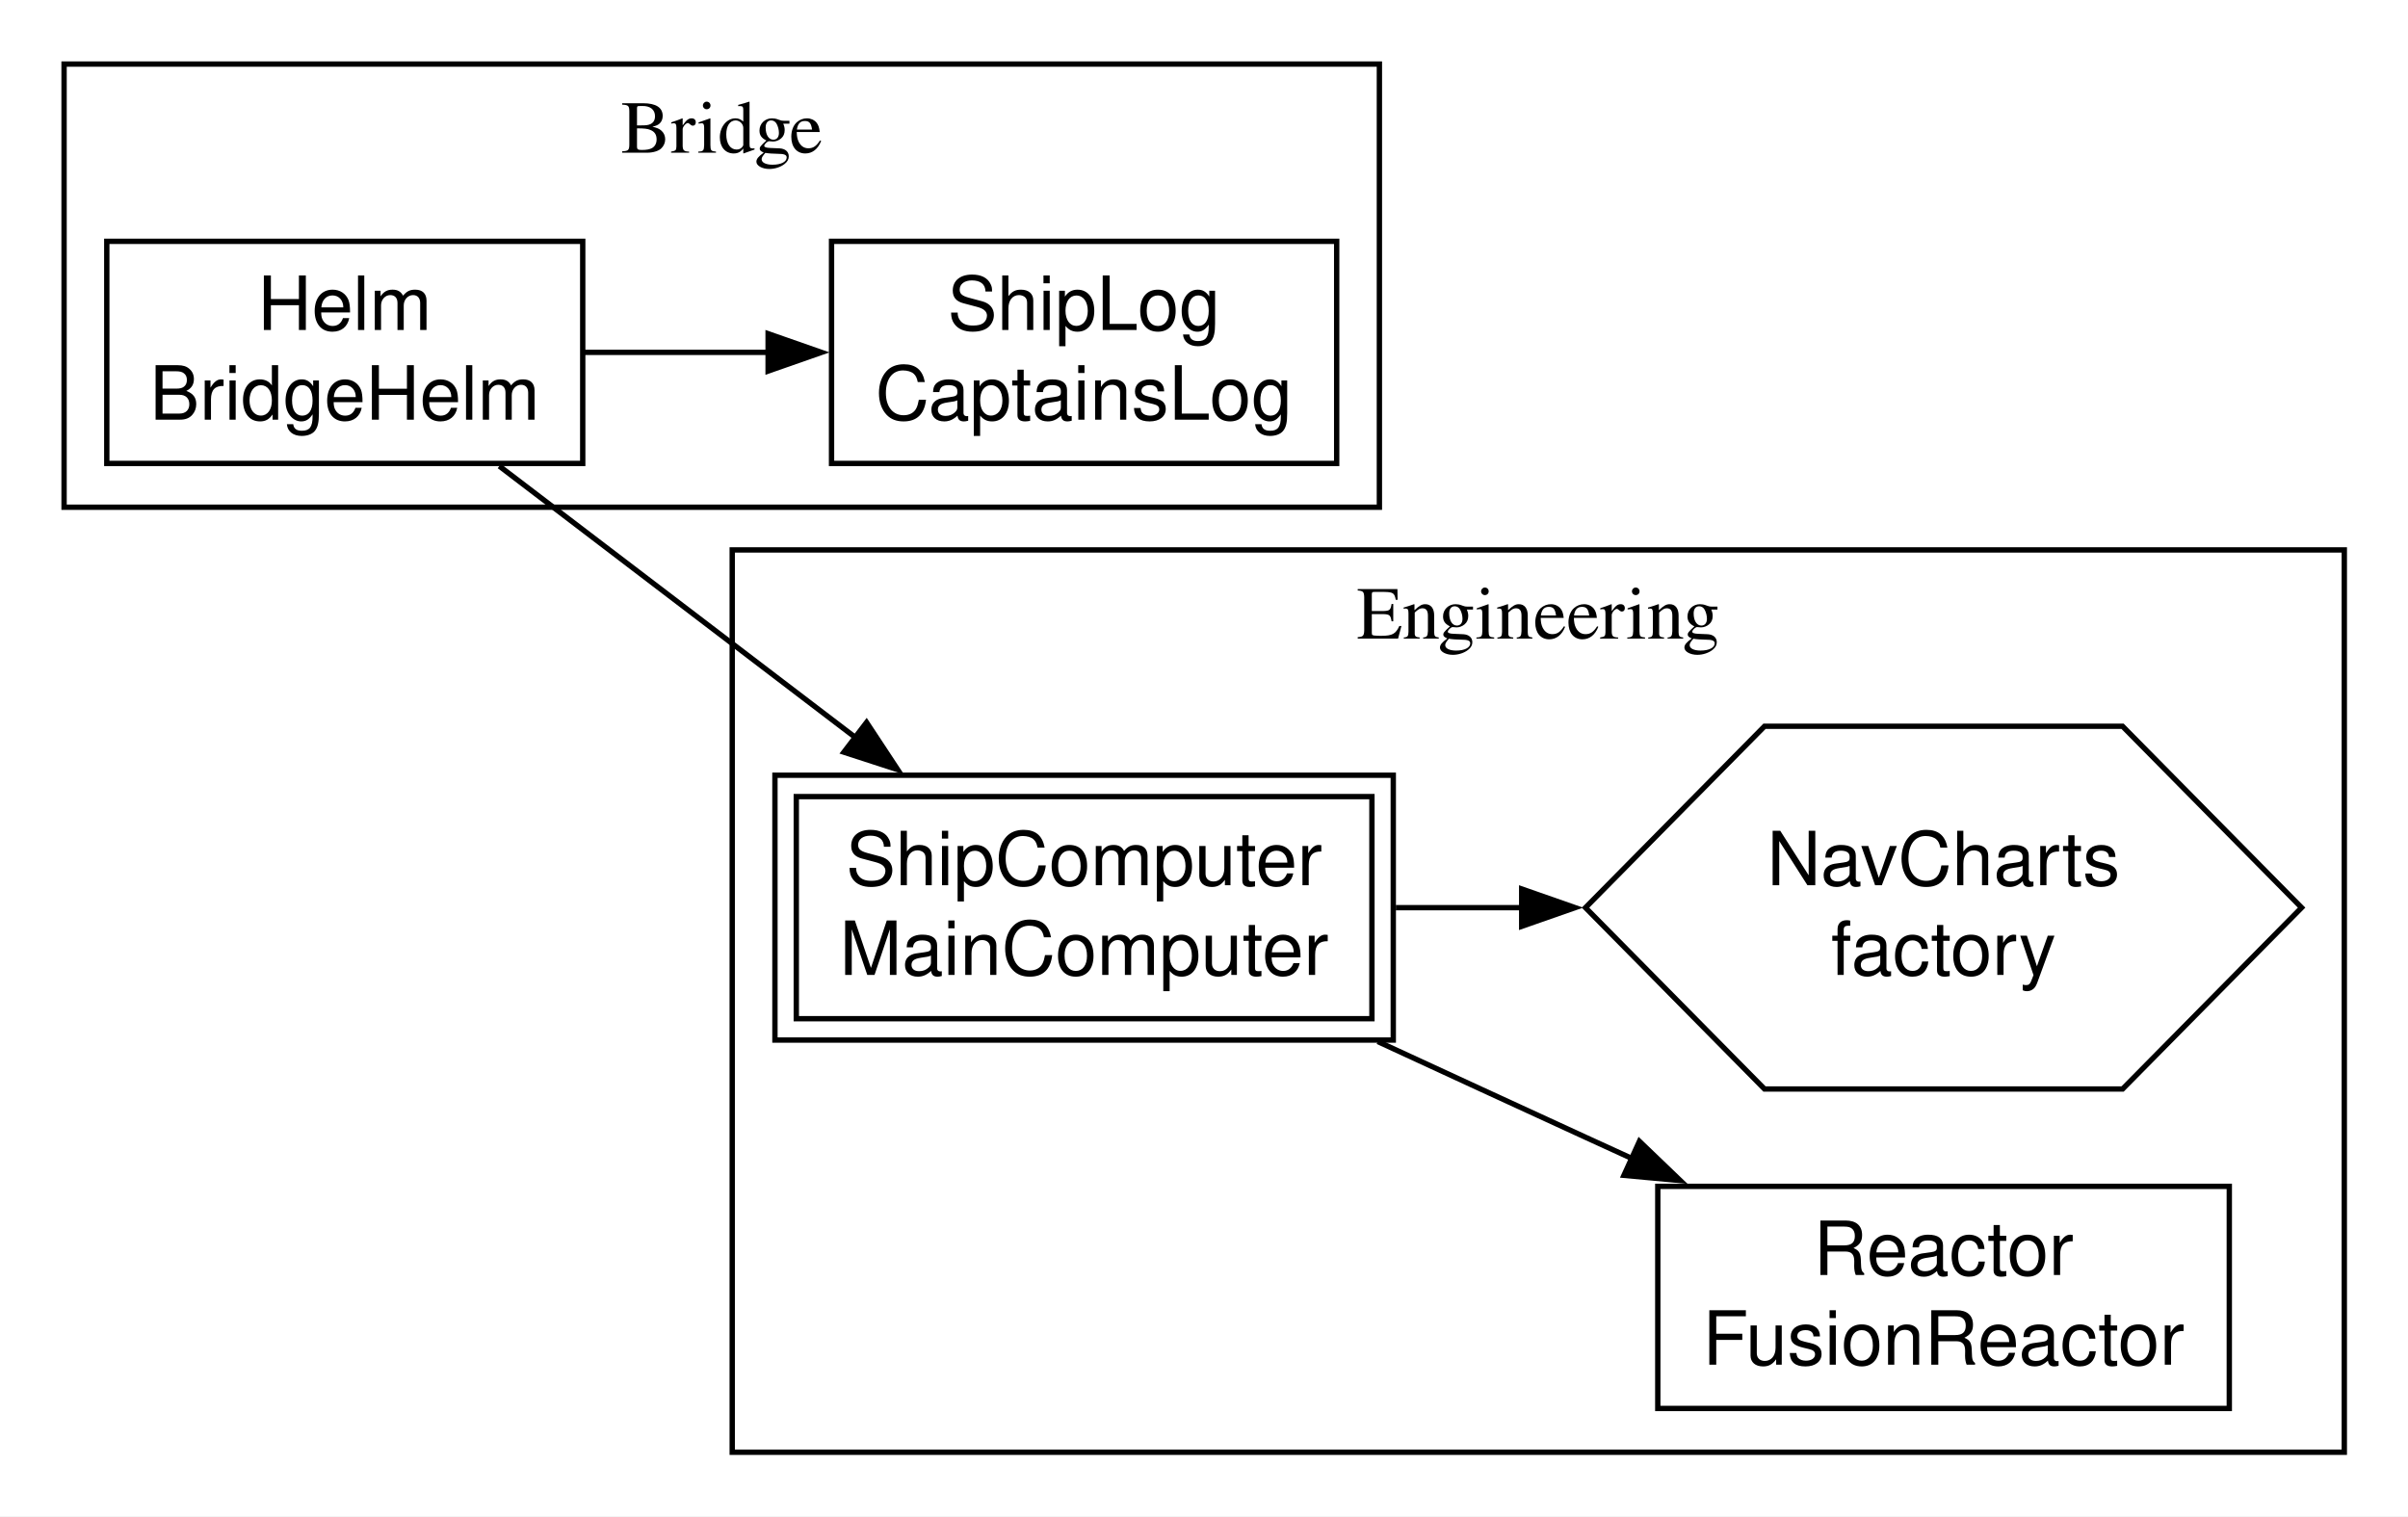
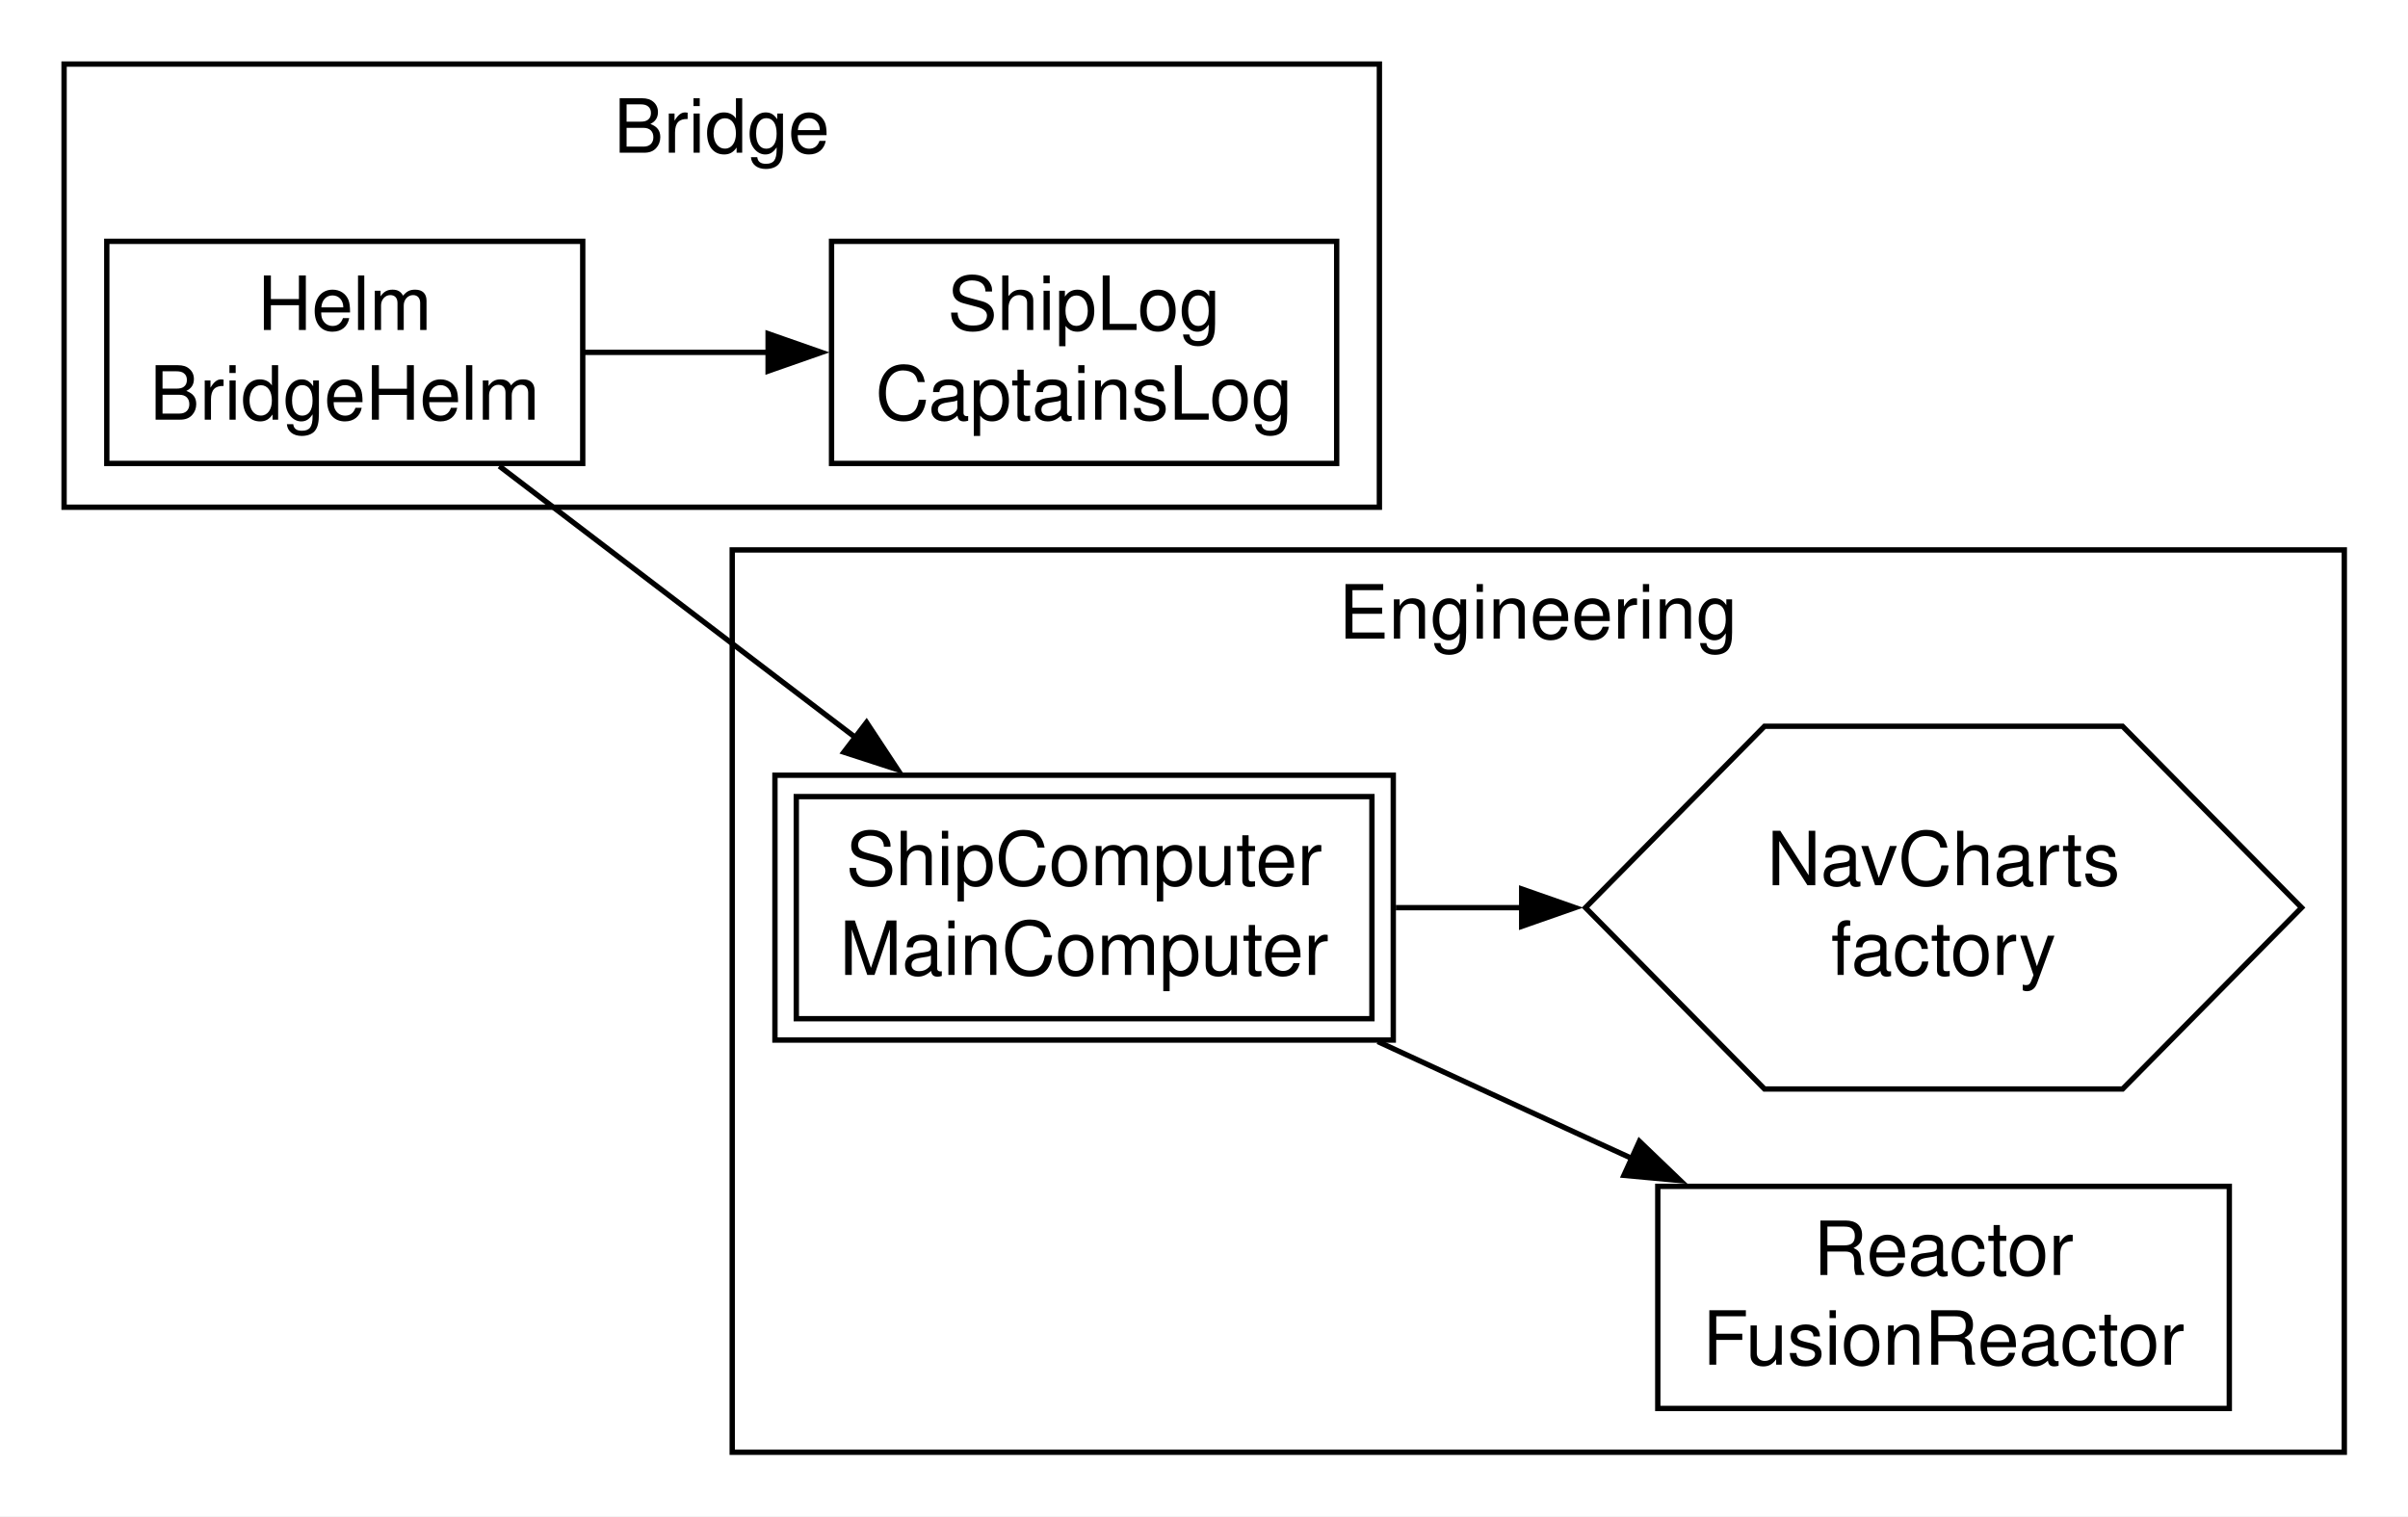
<svg xmlns="http://www.w3.org/2000/svg" width="451pt" height="284pt" viewBox="0.00 0.00 451.00 284.00">
  <g id="graph0" class="graph" transform="scale(1 1) rotate(0) translate(4 280)">
    <polygon fill="white" stroke="none" points="-4,4 -4,-280 447.07,-280 447.07,4 -4,4" />
    <g id="clust1" class="cluster">
      <polygon fill="none" stroke="black" points="8,-185 8,-268 254.35,-268 254.35,-185 8,-185" />
-       <text xml:space="preserve" text-anchor="middle" x="131.18" y="-251.4" font-family="Times,serif" font-size="14.00">Bridge</text>
+       <text xml:space="preserve" text-anchor="middle" x="131.18" y="-251.4" font-family="Helvetica,sans-Serif" font-size="14.00">Bridge</text>
    </g>
    <g id="clust2" class="cluster">
      <polygon fill="none" stroke="black" points="133.14,-8 133.14,-177 435.07,-177 435.07,-8 133.14,-8" />
-       <text xml:space="preserve" text-anchor="middle" x="284.1" y="-160.4" font-family="Times,serif" font-size="14.00">Engineering</text>
+       <text xml:space="preserve" text-anchor="middle" x="284.1" y="-160.4" font-family="Helvetica,sans-Serif" font-size="14.00">Engineering</text>
    </g>
    <g id="node1" class="node">
      <polygon fill="none" stroke="black" points="246.35,-234.8 151.74,-234.8 151.74,-193.2 246.35,-193.2 246.35,-234.8" />
      <text xml:space="preserve" text-anchor="middle" x="199.04" y="-218.2" font-family="Helvetica,sans-Serif" font-size="14.00">ShipLog</text>
      <text xml:space="preserve" text-anchor="middle" x="199.04" y="-201.4" font-family="Helvetica,sans-Serif" font-size="14.00">CaptainsLog</text>
    </g>
    <g id="node2" class="node">
      <polygon fill="none" stroke="black" points="105.14,-234.8 16,-234.8 16,-193.2 105.14,-193.2 105.14,-234.8" />
      <text xml:space="preserve" text-anchor="middle" x="60.57" y="-218.2" font-family="Helvetica,sans-Serif" font-size="14.00">Helm</text>
      <text xml:space="preserve" text-anchor="middle" x="60.57" y="-201.4" font-family="Helvetica,sans-Serif" font-size="14.00">BridgeHelm</text>
    </g>
    <g id="edge2" class="edge">
      <path fill="none" stroke="black" d="M105.5,-214C116.49,-214 128.44,-214 140,-214" />
      <polygon fill="black" stroke="black" points="139.86,-217.5 149.86,-214 139.86,-210.5 139.86,-217.5" />
    </g>
    <g id="node5" class="node">
      <polygon fill="none" stroke="black" points="252.95,-130.8 145.14,-130.8 145.14,-89.2 252.95,-89.2 252.95,-130.8" />
      <polygon fill="none" stroke="black" points="256.95,-134.8 141.14,-134.8 141.14,-85.2 256.95,-85.2 256.95,-134.8" />
      <text xml:space="preserve" text-anchor="middle" x="199.04" y="-114.2" font-family="Helvetica,sans-Serif" font-size="14.00">ShipComputer</text>
      <text xml:space="preserve" text-anchor="middle" x="199.04" y="-97.4" font-family="Helvetica,sans-Serif" font-size="14.00">MainComputer</text>
    </g>
    <g id="edge1" class="edge">
      <path fill="none" stroke="black" d="M89.52,-192.7C108.76,-178.04 134.66,-158.3 156.33,-141.78" />
      <polygon fill="black" stroke="black" points="158.3,-144.69 164.13,-135.85 154.05,-139.12 158.3,-144.69" />
    </g>
    <g id="node3" class="node">
      <polygon fill="none" stroke="black" points="413.53,-57.8 306.49,-57.8 306.49,-16.2 413.53,-16.2 413.53,-57.8" />
      <text xml:space="preserve" text-anchor="middle" x="360.01" y="-41.2" font-family="Helvetica,sans-Serif" font-size="14.00">Reactor</text>
      <text xml:space="preserve" text-anchor="middle" x="360.01" y="-24.4" font-family="Helvetica,sans-Serif" font-size="14.00">FusionReactor</text>
    </g>
    <g id="node4" class="node">
      <polygon fill="none" stroke="black" points="427.07,-110 393.54,-143.97 326.48,-143.97 292.95,-110 326.48,-76.03 393.54,-76.03 427.07,-110" />
      <text xml:space="preserve" text-anchor="middle" x="360.01" y="-114.2" font-family="Helvetica,sans-Serif" font-size="14.00">NavCharts</text>
      <text xml:space="preserve" text-anchor="middle" x="360.01" y="-97.4" font-family="Helvetica,sans-Serif" font-size="14.00">factory</text>
    </g>
    <g id="edge3" class="edge">
      <path fill="none" stroke="black" d="M254.05,-84.92C266.8,-79.03 280.35,-72.78 292.95,-67 295.85,-65.67 298.82,-64.31 301.82,-62.94" />
      <polygon fill="black" stroke="black" points="303.05,-66.23 310.7,-58.89 300.15,-59.86 303.05,-66.23" />
    </g>
    <g id="edge4" class="edge">
      <path fill="none" stroke="black" d="M257.43,-110C265.17,-110 273.21,-110 281.23,-110" />
      <polygon fill="black" stroke="black" points="281,-113.5 291,-110 281,-106.5 281,-113.5" />
    </g>
  </g>
</svg>
